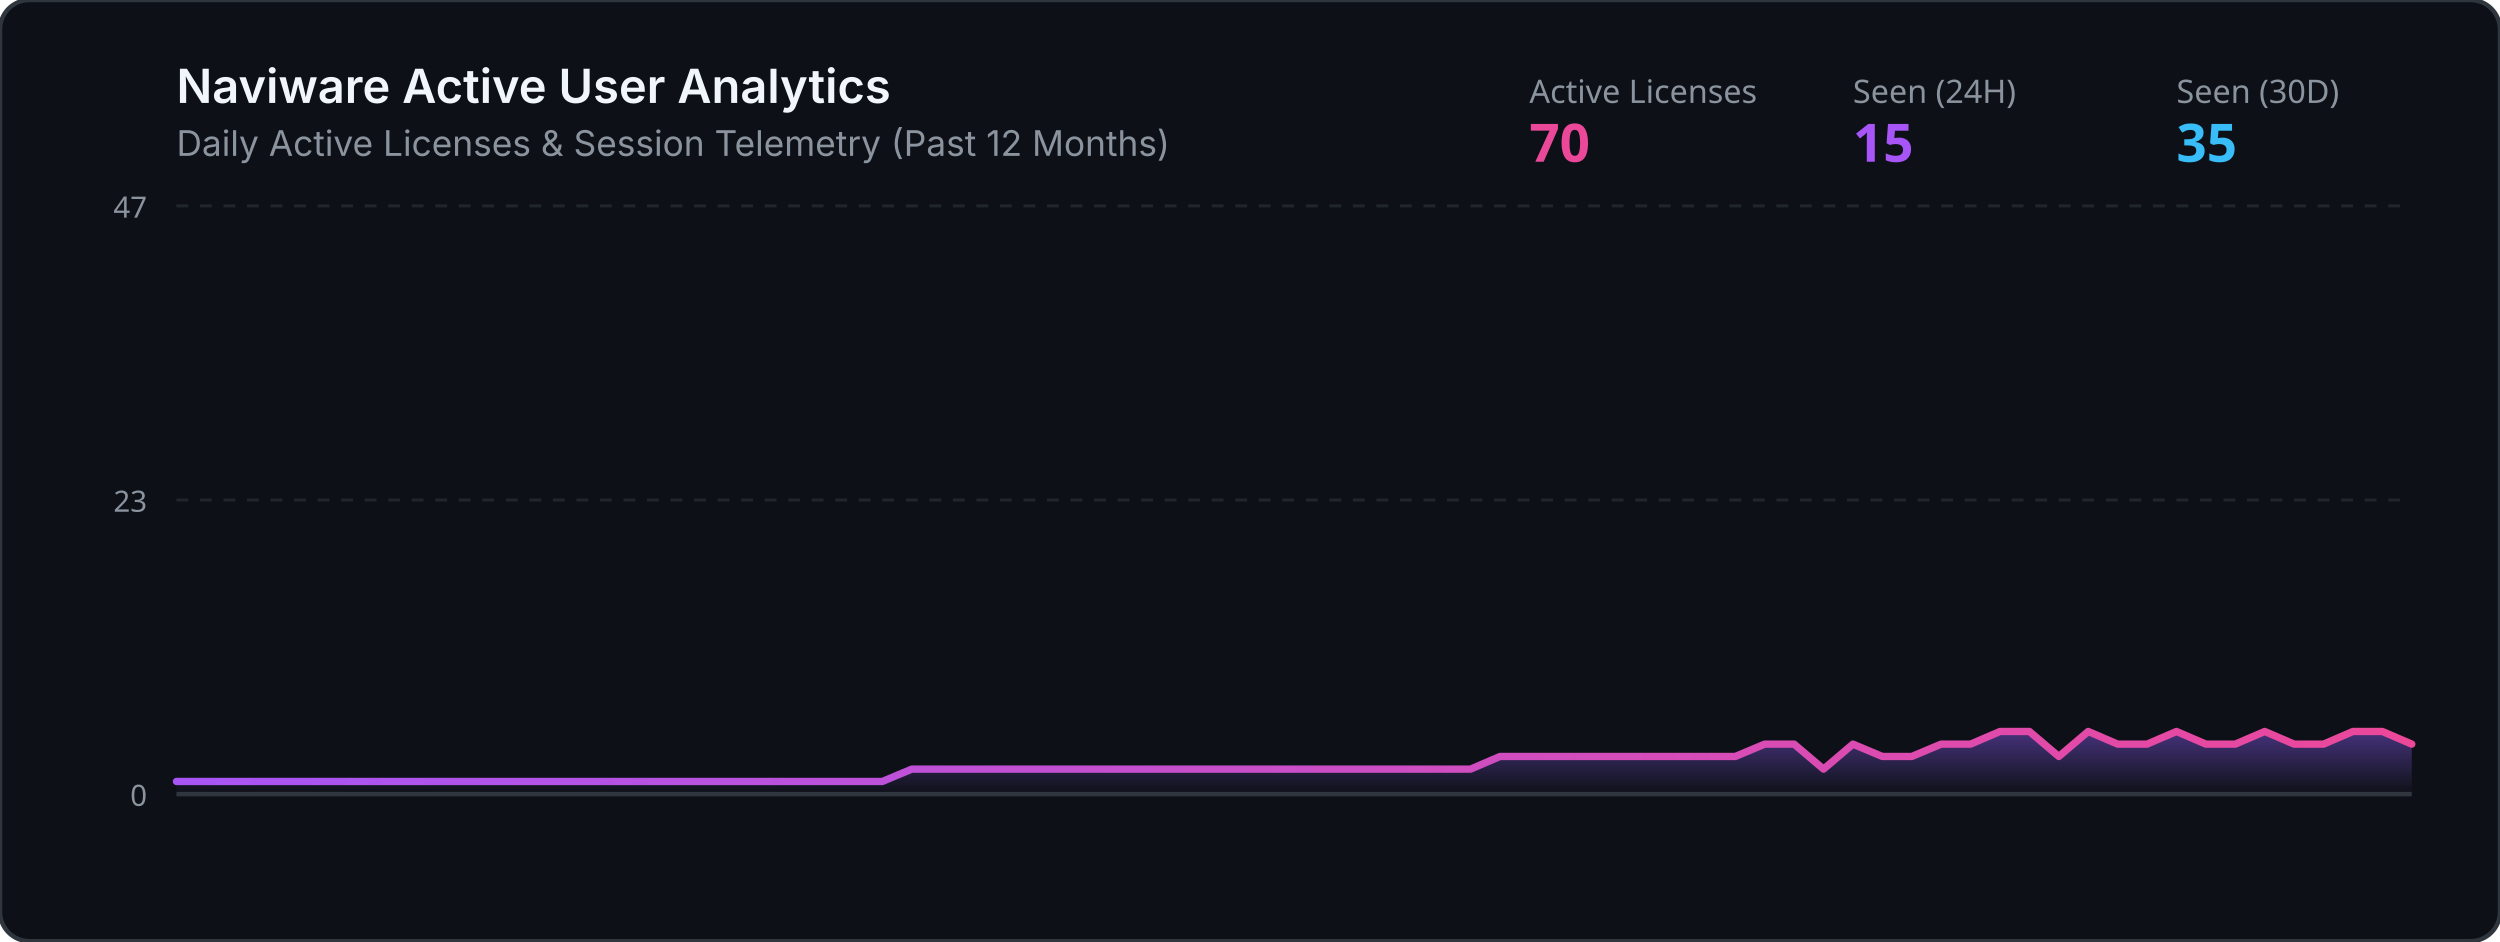
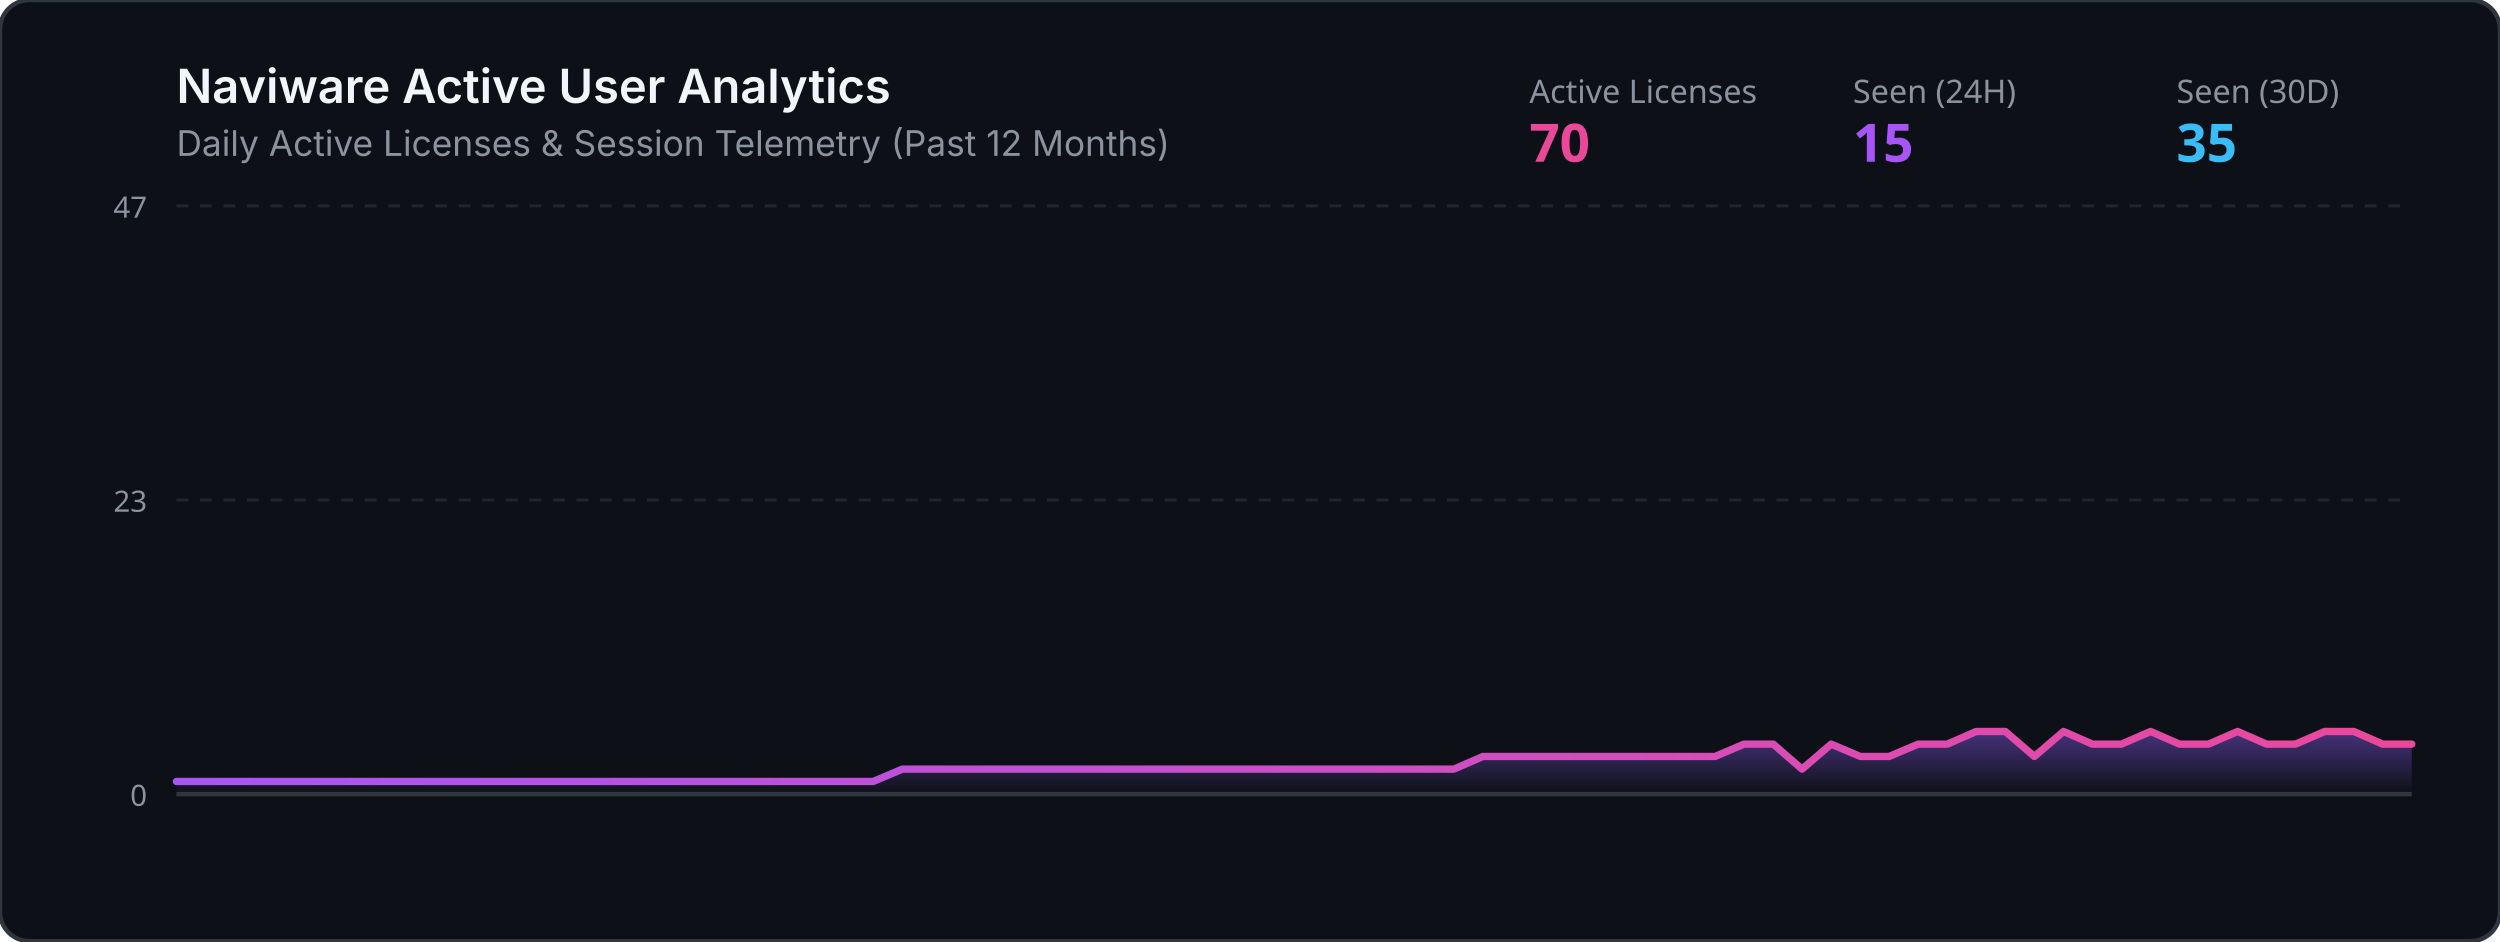
<svg xmlns="http://www.w3.org/2000/svg" viewBox="0 0 850 320" width="100%" height="320">
  <defs>
    <linearGradient id="grad" x1="0%" y1="0%" x2="0%" y2="100%">
      <stop offset="0%" stop-color="#8b5cf6" stop-opacity="0.45" />
      <stop offset="100%" stop-color="#8b5cf6" stop-opacity="0.0" />
    </linearGradient>
    <linearGradient id="lineGrad" x1="0%" y1="0%" x2="100%" y2="0%">
      <stop offset="0%" stop-color="#a855f7" />
      <stop offset="100%" stop-color="#ec4899" />
    </linearGradient>
  </defs>
  <rect width="850" height="320" rx="10" fill="#0d1117" stroke="#30363d" stroke-width="1.5" />
  <text x="60" y="35" fill="#f0f6fc" font-family="-apple-system,BlinkMacSystemFont,Segoe UI,sans-serif" font-size="16" font-weight="600">Naviware Active User Analytics</text>
  <text x="60" y="53" fill="#8b949e" font-family="-apple-system,BlinkMacSystemFont,Segoe UI,sans-serif" font-size="12">Daily Active Licenses &amp; Session Telemetry (Past 12 Months)</text>
  <text x="520" y="35" fill="#8b949e" font-family="sans-serif" font-size="11">Active Licenses</text>
  <text x="520" y="55" fill="#ec4899" font-family="sans-serif" font-size="18" font-weight="bold">70</text>
  <text x="630" y="35" fill="#8b949e" font-family="sans-serif" font-size="11">Seen (24H)</text>
  <text x="630" y="55" fill="#a855f7" font-family="sans-serif" font-size="18" font-weight="bold">15</text>
  <text x="740" y="35" fill="#8b949e" font-family="sans-serif" font-size="11">Seen (30D)</text>
  <text x="740" y="55" fill="#38bdf8" font-family="sans-serif" font-size="18" font-weight="bold">35</text>
  <line x1="60" y1="70" x2="820" y2="70" stroke="#21262d" stroke-width="1" stroke-dasharray="4" />
  <line x1="60" y1="170.0" x2="820" y2="170.0" stroke="#21262d" stroke-width="1" stroke-dasharray="4" />
  <line x1="60" y1="270" x2="820" y2="270" stroke="#30363d" stroke-width="1.5" />
  <text x="50" y="74" fill="#8b949e" font-family="sans-serif" font-size="10" text-anchor="end">47</text>
  <text x="50" y="174.0" fill="#8b949e" font-family="sans-serif" font-size="10" text-anchor="end">23</text>
  <text x="50" y="274" fill="#8b949e" font-family="sans-serif" font-size="10" text-anchor="end">0</text>
-   <polygon points="60,270 60.0,265.7 70.0,265.7 80.0,265.7 90.0,265.7 100.0,265.7 110.0,265.7 120.0,265.7 130.0,265.7 140.0,265.7 150.0,265.7 160.0,265.7 170.0,265.7 180.0,265.7 190.0,265.7 200.0,265.7 210.0,265.7 220.0,265.7 230.0,265.7 240.0,265.7 250.0,265.7 260.0,265.7 270.0,265.7 280.0,265.7 290.0,265.7 300.0,265.7 310.0,261.5 320.0,261.5 330.0,261.5 340.0,261.5 350.0,261.5 360.0,261.5 370.0,261.5 380.0,261.5 390.0,261.5 400.0,261.5 410.0,261.5 420.0,261.5 430.0,261.5 440.0,261.5 450.0,261.5 460.0,261.5 470.0,261.5 480.0,261.5 490.0,261.5 500.0,261.5 510.0,257.2 520.0,257.2 530.0,257.2 540.0,257.2 550.0,257.2 560.0,257.2 570.0,257.2 580.0,257.2 590.0,257.2 600.0,253.0 610.0,253.0 620.0,261.5 630.0,253.0 640.0,257.2 650.0,257.2 660.0,253.0 670.0,253.0 680.0,248.7 690.0,248.7 700.0,257.2 710.0,248.7 720.0,253.0 730.0,253.0 740.0,248.7 750.0,253.0 760.0,253.0 770.0,248.7 780.0,253.0 790.0,253.0 800.0,248.7 810.0,248.7 820.0,253.0 820,270" fill="url(#grad)" />
-   <polyline points="60.0,265.7 70.0,265.7 80.0,265.7 90.0,265.7 100.0,265.7 110.0,265.7 120.0,265.7 130.0,265.7 140.0,265.7 150.0,265.7 160.0,265.7 170.0,265.7 180.0,265.7 190.0,265.7 200.0,265.7 210.0,265.7 220.0,265.7 230.0,265.7 240.0,265.7 250.0,265.7 260.0,265.7 270.0,265.7 280.0,265.7 290.0,265.7 300.0,265.7 310.0,261.5 320.0,261.5 330.0,261.5 340.0,261.5 350.0,261.5 360.0,261.5 370.0,261.5 380.0,261.5 390.0,261.5 400.0,261.5 410.0,261.5 420.0,261.5 430.0,261.5 440.0,261.5 450.0,261.5 460.0,261.5 470.0,261.5 480.0,261.5 490.0,261.5 500.0,261.5 510.0,257.2 520.0,257.2 530.0,257.2 540.0,257.2 550.0,257.2 560.0,257.2 570.0,257.2 580.0,257.2 590.0,257.2 600.0,253.0 610.0,253.0 620.0,261.5 630.0,253.0 640.0,257.2 650.0,257.2 660.0,253.0 670.0,253.0 680.0,248.7 690.0,248.7 700.0,257.2 710.0,248.7 720.0,253.0 730.0,253.0 740.0,248.7 750.0,253.0 760.0,253.0 770.0,248.7 780.0,253.0 790.0,253.0 800.0,248.7 810.0,248.7 820.0,253.0" fill="none" stroke="url(#lineGrad)" stroke-width="2.5" stroke-linecap="round" stroke-linejoin="round" />
+   <polygon points="60,270 60.0,265.7 69.9,265.7 79.7,265.7 89.6,265.7 99.5,265.7 109.4,265.7 119.2,265.7 129.1,265.7 139.0,265.7 148.8,265.7 158.7,265.7 168.6,265.7 178.4,265.7 188.3,265.7 198.2,265.7 208.1,265.7 217.9,265.7 227.8,265.7 237.7,265.7 247.5,265.7 257.4,265.7 267.3,265.7 277.1,265.7 287.0,265.7 296.9,265.7 306.8,261.5 316.6,261.5 326.5,261.5 336.4,261.5 346.2,261.5 356.1,261.5 366.0,261.5 375.8,261.5 385.7,261.5 395.6,261.5 405.5,261.5 415.3,261.5 425.2,261.5 435.1,261.5 444.9,261.5 454.8,261.5 464.7,261.5 474.5,261.5 484.4,261.5 494.3,261.5 504.2,257.2 514.0,257.2 523.9,257.2 533.8,257.2 543.6,257.2 553.5,257.2 563.4,257.2 573.2,257.2 583.1,257.2 593.0,253.0 602.9,253.0 612.7,261.5 622.6,253.0 632.5,257.2 642.3,257.2 652.2,253.0 662.1,253.0 671.9,248.7 681.8,248.7 691.7,257.2 701.6,248.7 711.4,253.0 721.3,253.0 731.2,248.7 741.0,253.0 750.9,253.0 760.8,248.7 770.6,253.0 780.5,253.0 790.4,248.7 800.3,248.7 810.1,253.0 820.0,253.0 820,270" fill="url(#grad)" />
+   <polyline points="60.0,265.7 69.9,265.7 79.7,265.7 89.6,265.7 99.5,265.7 109.4,265.7 119.2,265.7 129.1,265.7 139.0,265.7 148.8,265.7 158.7,265.7 168.6,265.7 178.4,265.7 188.3,265.7 198.2,265.7 208.1,265.7 217.9,265.7 227.8,265.7 237.7,265.7 247.5,265.7 257.4,265.7 267.3,265.7 277.1,265.7 287.0,265.7 296.9,265.7 306.8,261.5 316.6,261.5 326.5,261.5 336.4,261.5 346.2,261.5 356.1,261.5 366.0,261.5 375.8,261.5 385.7,261.5 395.6,261.5 405.5,261.5 415.3,261.5 425.2,261.5 435.1,261.5 444.9,261.5 454.8,261.5 464.7,261.5 474.5,261.5 484.4,261.5 494.3,261.5 504.2,257.2 514.0,257.2 523.9,257.2 533.8,257.2 543.6,257.2 553.5,257.2 563.4,257.2 573.2,257.2 583.1,257.2 593.0,253.0 602.9,253.0 612.7,261.5 622.6,253.0 632.5,257.2 642.3,257.2 652.2,253.0 662.1,253.0 671.9,248.7 681.8,248.7 691.7,257.2 701.6,248.7 711.4,253.0 721.3,253.0 731.2,248.7 741.0,253.0 750.9,253.0 760.8,248.7 770.6,253.0 780.5,253.0 790.4,248.7 800.3,248.7 810.1,253.0 820.0,253.0" fill="none" stroke="url(#lineGrad)" stroke-width="2.5" stroke-linecap="round" stroke-linejoin="round" />
</svg>
